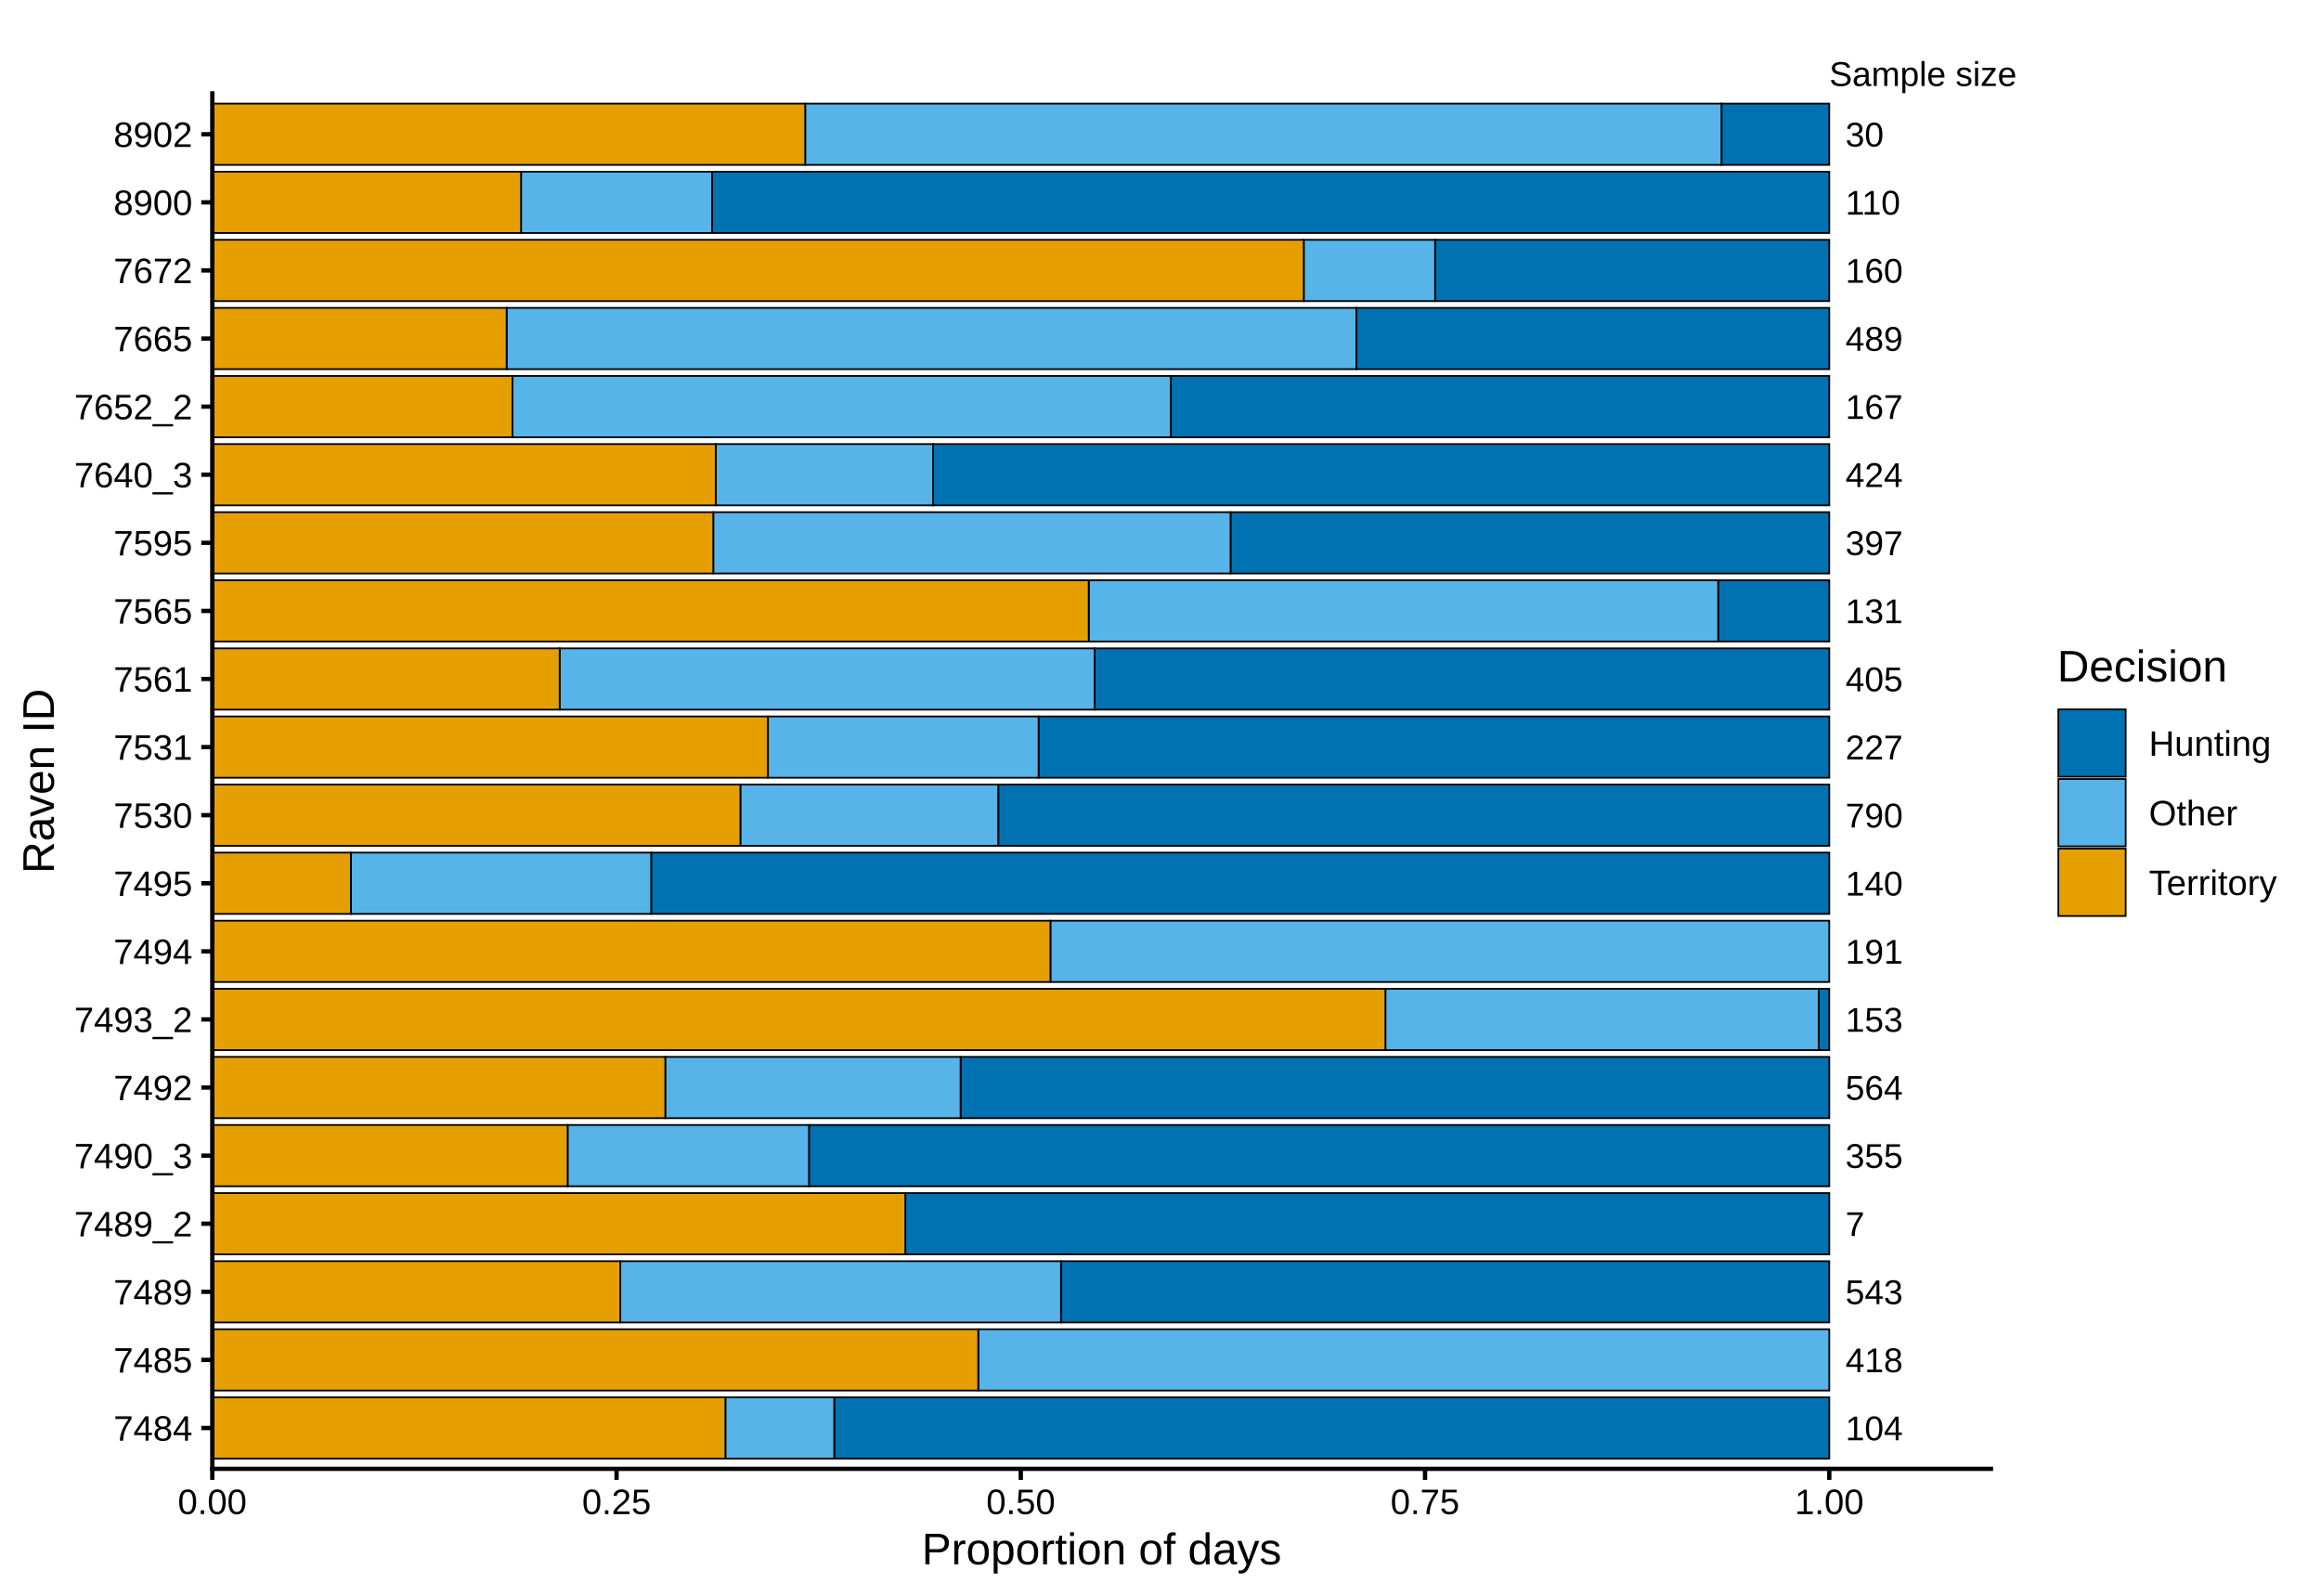
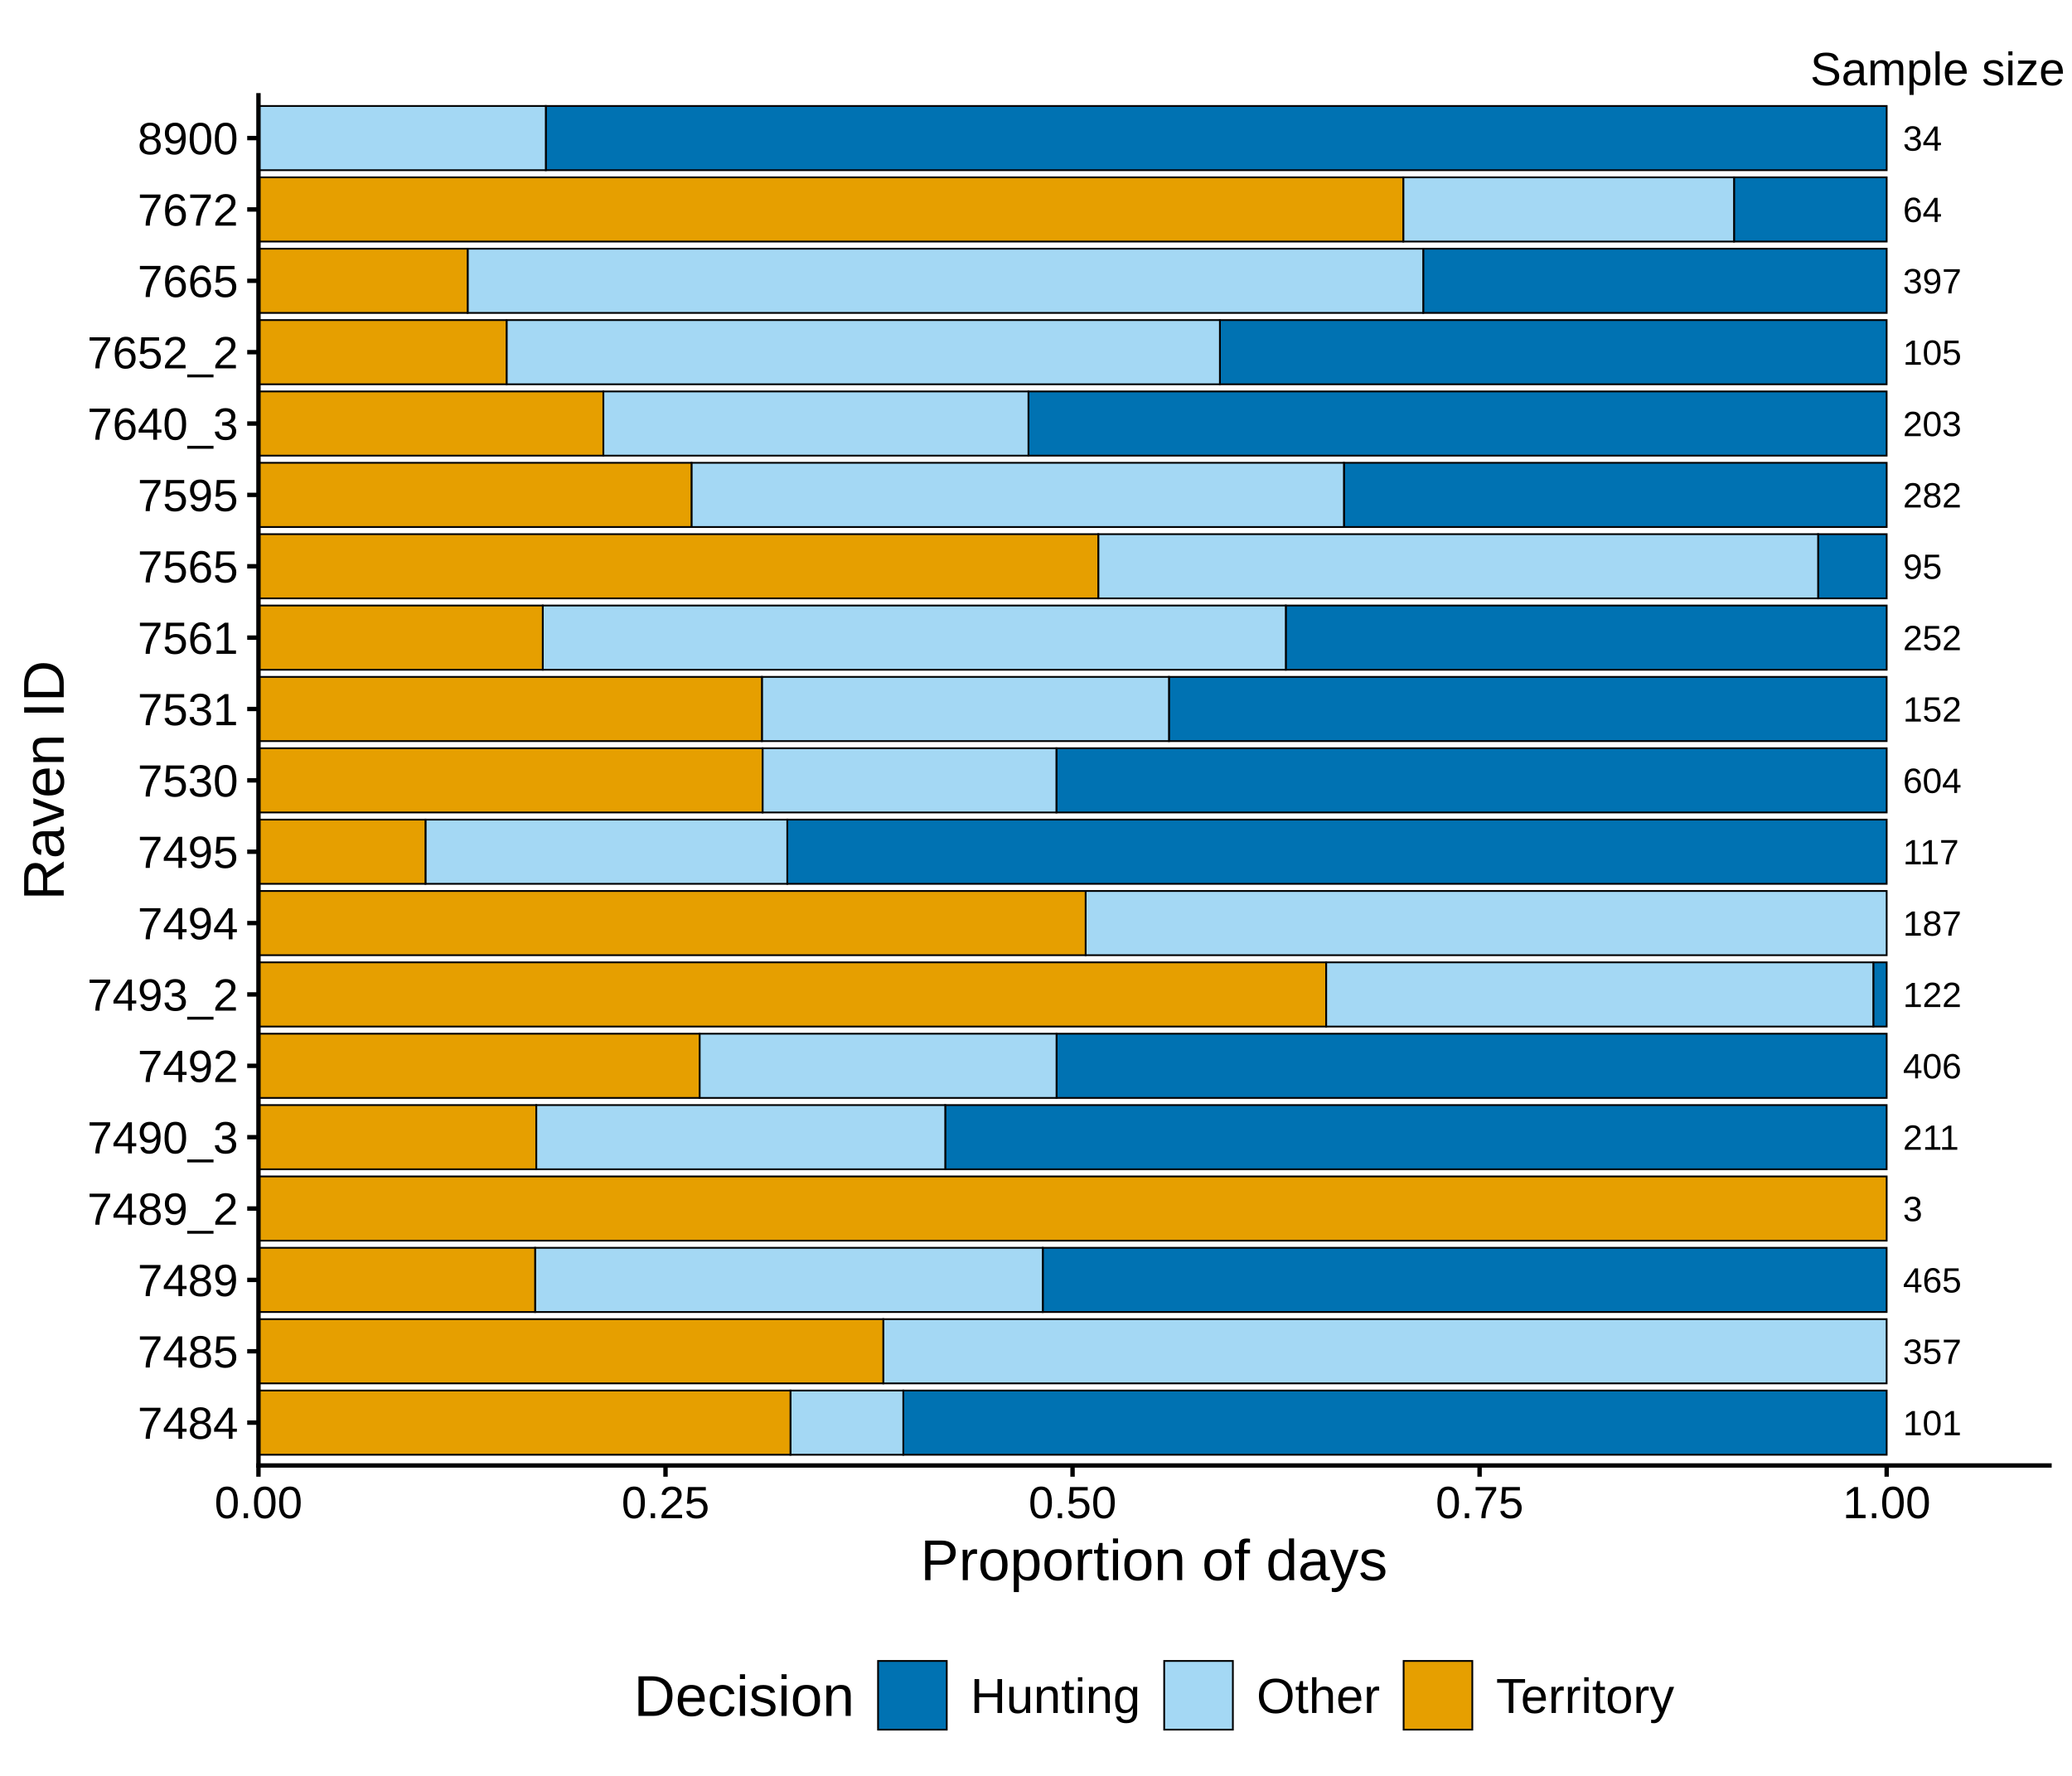
- <svg xmlns="http://www.w3.org/2000/svg" width="576.00pt" height="396.00pt" viewBox="0 0 576.00 396.00">
+ <svg xmlns="http://www.w3.org/2000/svg" width="504.00pt" height="432.00pt" viewBox="0 0 504.00 432.00">
  <g class="svglite">
    <defs>
      <style type="text/css">
    .svglite line, .svglite polyline, .svglite polygon, .svglite path, .svglite rect, .svglite circle {
      fill: none;
      stroke: #000000;
      stroke-linecap: round;
      stroke-linejoin: round;
      stroke-miterlimit: 10.00;
    }
    .svglite text {
      white-space: pre;
    }
    .svglite g.glyphgroup path {
      fill: inherit;
      stroke: none;
    }
  </style>
    </defs>
    <rect width="100%" height="100%" style="stroke: none; fill: #FFFFFF;" />
    <defs>
-       <clipPath id="cpMC4wMHw1NzYuMDB8MC4wMHwzOTYuMDA=">
-         <rect x="0.00" y="0.00" width="576.00" height="396.00" />
+       <clipPath id="cpMC4wMHw1MDQuMDB8MC4wMHw0MzIuMDA=">
+         <rect x="0.00" y="0.00" width="504.00" height="432.00" />
      </clipPath>
    </defs>
-     <g clip-path="url(#cpMC4wMHw1NzYuMDB8MC4wMHwzOTYuMDA=)">
-       <rect x="0.00" y="0" width="576.00" height="396.00" style="stroke-width: 1.07; stroke: #FFFFFF; fill: #FFFFFF;" />
-       <rect x="52.69" y="23.18" width="441.40" height="341.33" style="stroke-width: 1.07; stroke: none; fill: #FFFFFF;" />
-       <rect x="207.03" y="346.76" width="246.94" height="15.21" style="stroke-width: 0.43; stroke-linecap: butt; stroke-linejoin: miter; fill: #0072B2;" />
-       <rect x="180.02" y="346.76" width="27.01" height="15.21" style="stroke-width: 0.43; stroke-linecap: butt; stroke-linejoin: miter; fill: #56B4E9;" />
-       <rect x="52.69" y="346.76" width="127.33" height="15.21" style="stroke-width: 0.43; stroke-linecap: butt; stroke-linejoin: miter; fill: #E69F00;" />
-       <rect x="453.97" y="329.86" width="0.00" height="15.21" style="stroke-width: 0.43; stroke-linecap: butt; stroke-linejoin: miter; fill: #0072B2;" />
-       <rect x="242.77" y="329.86" width="211.20" height="15.21" style="stroke-width: 0.43; stroke-linecap: butt; stroke-linejoin: miter; fill: #56B4E9;" />
-       <rect x="52.69" y="329.86" width="190.08" height="15.21" style="stroke-width: 0.43; stroke-linecap: butt; stroke-linejoin: miter; fill: #E69F00;" />
-       <rect x="263.30" y="312.97" width="190.66" height="15.21" style="stroke-width: 0.43; stroke-linecap: butt; stroke-linejoin: miter; fill: #0072B2;" />
-       <rect x="153.93" y="312.97" width="109.37" height="15.21" style="stroke-width: 0.43; stroke-linecap: butt; stroke-linejoin: miter; fill: #56B4E9;" />
-       <rect x="52.69" y="312.97" width="101.24" height="15.21" style="stroke-width: 0.43; stroke-linecap: butt; stroke-linejoin: miter; fill: #E69F00;" />
-       <rect x="224.67" y="296.07" width="229.30" height="15.21" style="stroke-width: 0.43; stroke-linecap: butt; stroke-linejoin: miter; fill: #0072B2;" />
-       <rect x="224.67" y="296.07" width="0.00" height="15.21" style="stroke-width: 0.43; stroke-linecap: butt; stroke-linejoin: miter; fill: #56B4E9;" />
-       <rect x="52.69" y="296.07" width="171.98" height="15.21" style="stroke-width: 0.43; stroke-linecap: butt; stroke-linejoin: miter; fill: #E69F00;" />
-       <rect x="200.77" y="279.17" width="253.20" height="15.21" style="stroke-width: 0.43; stroke-linecap: butt; stroke-linejoin: miter; fill: #0072B2;" />
-       <rect x="140.86" y="279.17" width="59.91" height="15.21" style="stroke-width: 0.43; stroke-linecap: butt; stroke-linejoin: miter; fill: #56B4E9;" />
-       <rect x="52.69" y="279.17" width="88.17" height="15.21" style="stroke-width: 0.43; stroke-linecap: butt; stroke-linejoin: miter; fill: #E69F00;" />
-       <rect x="238.39" y="262.27" width="215.58" height="15.21" style="stroke-width: 0.43; stroke-linecap: butt; stroke-linejoin: miter; fill: #0072B2;" />
-       <rect x="165.10" y="262.27" width="73.28" height="15.21" style="stroke-width: 0.43; stroke-linecap: butt; stroke-linejoin: miter; fill: #56B4E9;" />
-       <rect x="52.69" y="262.27" width="112.41" height="15.21" style="stroke-width: 0.43; stroke-linecap: butt; stroke-linejoin: miter; fill: #E69F00;" />
-       <rect x="451.34" y="245.38" width="2.62" height="15.21" style="stroke-width: 0.43; stroke-linecap: butt; stroke-linejoin: miter; fill: #0072B2;" />
-       <rect x="343.81" y="245.38" width="107.53" height="15.21" style="stroke-width: 0.43; stroke-linecap: butt; stroke-linejoin: miter; fill: #56B4E9;" />
-       <rect x="52.69" y="245.38" width="291.12" height="15.21" style="stroke-width: 0.43; stroke-linecap: butt; stroke-linejoin: miter; fill: #E69F00;" />
-       <rect x="453.97" y="228.48" width="0.00" height="15.21" style="stroke-width: 0.43; stroke-linecap: butt; stroke-linejoin: miter; fill: #0072B2;" />
-       <rect x="260.68" y="228.48" width="193.28" height="15.21" style="stroke-width: 0.43; stroke-linecap: butt; stroke-linejoin: miter; fill: #56B4E9;" />
-       <rect x="52.69" y="228.48" width="207.99" height="15.21" style="stroke-width: 0.43; stroke-linecap: butt; stroke-linejoin: miter; fill: #E69F00;" />
-       <rect x="161.61" y="211.58" width="292.36" height="15.21" style="stroke-width: 0.43; stroke-linecap: butt; stroke-linejoin: miter; fill: #0072B2;" />
-       <rect x="87.08" y="211.58" width="74.52" height="15.21" style="stroke-width: 0.43; stroke-linecap: butt; stroke-linejoin: miter; fill: #56B4E9;" />
-       <rect x="52.69" y="211.58" width="34.40" height="15.21" style="stroke-width: 0.43; stroke-linecap: butt; stroke-linejoin: miter; fill: #E69F00;" />
-       <rect x="247.74" y="194.69" width="206.23" height="15.21" style="stroke-width: 0.43; stroke-linecap: butt; stroke-linejoin: miter; fill: #0072B2;" />
-       <rect x="183.74" y="194.69" width="64.00" height="15.21" style="stroke-width: 0.43; stroke-linecap: butt; stroke-linejoin: miter; fill: #56B4E9;" />
-       <rect x="52.69" y="194.69" width="131.05" height="15.21" style="stroke-width: 0.43; stroke-linecap: butt; stroke-linejoin: miter; fill: #E69F00;" />
-       <rect x="257.75" y="177.79" width="196.22" height="15.21" style="stroke-width: 0.43; stroke-linecap: butt; stroke-linejoin: miter; fill: #0072B2;" />
-       <rect x="190.57" y="177.79" width="67.17" height="15.21" style="stroke-width: 0.43; stroke-linecap: butt; stroke-linejoin: miter; fill: #56B4E9;" />
-       <rect x="52.69" y="177.79" width="137.88" height="15.21" style="stroke-width: 0.43; stroke-linecap: butt; stroke-linejoin: miter; fill: #E69F00;" />
-       <rect x="271.66" y="160.89" width="182.31" height="15.21" style="stroke-width: 0.43; stroke-linecap: butt; stroke-linejoin: miter; fill: #0072B2;" />
-       <rect x="138.89" y="160.89" width="132.77" height="15.21" style="stroke-width: 0.43; stroke-linecap: butt; stroke-linejoin: miter; fill: #56B4E9;" />
-       <rect x="52.69" y="160.89" width="86.20" height="15.21" style="stroke-width: 0.43; stroke-linecap: butt; stroke-linejoin: miter; fill: #E69F00;" />
-       <rect x="426.40" y="143.99" width="27.57" height="15.21" style="stroke-width: 0.43; stroke-linecap: butt; stroke-linejoin: miter; fill: #0072B2;" />
-       <rect x="270.18" y="143.99" width="156.22" height="15.21" style="stroke-width: 0.43; stroke-linecap: butt; stroke-linejoin: miter; fill: #56B4E9;" />
-       <rect x="52.69" y="143.99" width="217.49" height="15.21" style="stroke-width: 0.43; stroke-linecap: butt; stroke-linejoin: miter; fill: #E69F00;" />
-       <rect x="305.38" y="127.10" width="148.58" height="15.21" style="stroke-width: 0.43; stroke-linecap: butt; stroke-linejoin: miter; fill: #0072B2;" />
-       <rect x="177.01" y="127.10" width="128.37" height="15.21" style="stroke-width: 0.43; stroke-linecap: butt; stroke-linejoin: miter; fill: #56B4E9;" />
-       <rect x="52.69" y="127.10" width="124.32" height="15.21" style="stroke-width: 0.43; stroke-linecap: butt; stroke-linejoin: miter; fill: #E69F00;" />
-       <rect x="231.56" y="110.20" width="222.41" height="15.21" style="stroke-width: 0.43; stroke-linecap: butt; stroke-linejoin: miter; fill: #0072B2;" />
-       <rect x="177.62" y="110.20" width="53.95" height="15.21" style="stroke-width: 0.43; stroke-linecap: butt; stroke-linejoin: miter; fill: #56B4E9;" />
-       <rect x="52.69" y="110.20" width="124.93" height="15.21" style="stroke-width: 0.43; stroke-linecap: butt; stroke-linejoin: miter; fill: #E69F00;" />
-       <rect x="290.57" y="93.30" width="163.39" height="15.21" style="stroke-width: 0.43; stroke-linecap: butt; stroke-linejoin: miter; fill: #0072B2;" />
-       <rect x="127.18" y="93.30" width="163.39" height="15.21" style="stroke-width: 0.43; stroke-linecap: butt; stroke-linejoin: miter; fill: #56B4E9;" />
-       <rect x="52.69" y="93.30" width="74.49" height="15.21" style="stroke-width: 0.43; stroke-linecap: butt; stroke-linejoin: miter; fill: #E69F00;" />
-       <rect x="336.62" y="76.40" width="117.35" height="15.21" style="stroke-width: 0.43; stroke-linecap: butt; stroke-linejoin: miter; fill: #0072B2;" />
-       <rect x="125.72" y="76.40" width="210.90" height="15.21" style="stroke-width: 0.43; stroke-linecap: butt; stroke-linejoin: miter; fill: #56B4E9;" />
-       <rect x="52.69" y="76.40" width="73.03" height="15.21" style="stroke-width: 0.43; stroke-linecap: butt; stroke-linejoin: miter; fill: #E69F00;" />
-       <rect x="356.15" y="59.51" width="97.81" height="15.21" style="stroke-width: 0.43; stroke-linecap: butt; stroke-linejoin: miter; fill: #0072B2;" />
-       <rect x="323.55" y="59.51" width="32.60" height="15.21" style="stroke-width: 0.43; stroke-linecap: butt; stroke-linejoin: miter; fill: #56B4E9;" />
-       <rect x="52.69" y="59.51" width="270.86" height="15.21" style="stroke-width: 0.43; stroke-linecap: butt; stroke-linejoin: miter; fill: #E69F00;" />
-       <rect x="176.72" y="42.61" width="277.25" height="15.21" style="stroke-width: 0.43; stroke-linecap: butt; stroke-linejoin: miter; fill: #0072B2;" />
-       <rect x="129.30" y="42.61" width="47.42" height="15.21" style="stroke-width: 0.43; stroke-linecap: butt; stroke-linejoin: miter; fill: #56B4E9;" />
-       <rect x="52.69" y="42.61" width="76.61" height="15.21" style="stroke-width: 0.43; stroke-linecap: butt; stroke-linejoin: miter; fill: #E69F00;" />
-       <rect x="427.21" y="25.71" width="26.75" height="15.21" style="stroke-width: 0.43; stroke-linecap: butt; stroke-linejoin: miter; fill: #0072B2;" />
-       <rect x="199.82" y="25.71" width="227.39" height="15.21" style="stroke-width: 0.43; stroke-linecap: butt; stroke-linejoin: miter; fill: #56B4E9;" />
-       <rect x="52.69" y="25.71" width="147.13" height="15.21" style="stroke-width: 0.43; stroke-linecap: butt; stroke-linejoin: miter; fill: #E69F00;" />
-       <text x="457.98" y="357.42" style="font-size: 8.54px; font-family: &quot;Arial&quot;;" textLength="14.25px" lengthAdjust="spacingAndGlyphs">104</text>
-       <text x="457.98" y="340.52" style="font-size: 8.54px; font-family: &quot;Arial&quot;;" textLength="14.25px" lengthAdjust="spacingAndGlyphs">418</text>
-       <text x="457.98" y="323.63" style="font-size: 8.54px; font-family: &quot;Arial&quot;;" textLength="14.25px" lengthAdjust="spacingAndGlyphs">543</text>
-       <text x="457.98" y="306.73" style="font-size: 8.54px; font-family: &quot;Arial&quot;;" textLength="4.75px" lengthAdjust="spacingAndGlyphs">7</text>
-       <text x="457.98" y="289.83" style="font-size: 8.54px; font-family: &quot;Arial&quot;;" textLength="14.25px" lengthAdjust="spacingAndGlyphs">355</text>
-       <text x="457.98" y="272.93" style="font-size: 8.54px; font-family: &quot;Arial&quot;;" textLength="14.25px" lengthAdjust="spacingAndGlyphs">564</text>
-       <text x="457.98" y="256.04" style="font-size: 8.54px; font-family: &quot;Arial&quot;;" textLength="14.25px" lengthAdjust="spacingAndGlyphs">153</text>
-       <text x="457.98" y="239.14" style="font-size: 8.54px; font-family: &quot;Arial&quot;;" textLength="14.25px" lengthAdjust="spacingAndGlyphs">191</text>
-       <text x="457.98" y="222.24" style="font-size: 8.54px; font-family: &quot;Arial&quot;;" textLength="14.25px" lengthAdjust="spacingAndGlyphs">140</text>
-       <text x="457.98" y="205.35" style="font-size: 8.54px; font-family: &quot;Arial&quot;;" textLength="14.25px" lengthAdjust="spacingAndGlyphs">790</text>
-       <text x="457.98" y="188.45" style="font-size: 8.54px; font-family: &quot;Arial&quot;;" textLength="14.25px" lengthAdjust="spacingAndGlyphs">227</text>
-       <text x="457.98" y="171.55" style="font-size: 8.54px; font-family: &quot;Arial&quot;;" textLength="14.25px" lengthAdjust="spacingAndGlyphs">405</text>
-       <text x="457.98" y="154.65" style="font-size: 8.54px; font-family: &quot;Arial&quot;;" textLength="14.25px" lengthAdjust="spacingAndGlyphs">131</text>
-       <text x="457.98" y="137.76" style="font-size: 8.54px; font-family: &quot;Arial&quot;;" textLength="14.25px" lengthAdjust="spacingAndGlyphs">397</text>
-       <text x="457.98" y="120.86" style="font-size: 8.54px; font-family: &quot;Arial&quot;;" textLength="14.25px" lengthAdjust="spacingAndGlyphs">424</text>
-       <text x="457.98" y="103.96" style="font-size: 8.54px; font-family: &quot;Arial&quot;;" textLength="14.25px" lengthAdjust="spacingAndGlyphs">167</text>
-       <text x="457.98" y="87.06" style="font-size: 8.54px; font-family: &quot;Arial&quot;;" textLength="14.25px" lengthAdjust="spacingAndGlyphs">489</text>
-       <text x="457.98" y="70.17" style="font-size: 8.54px; font-family: &quot;Arial&quot;;" textLength="14.25px" lengthAdjust="spacingAndGlyphs">160</text>
-       <text x="457.98" y="53.27" style="font-size: 8.54px; font-family: &quot;Arial&quot;;" textLength="13.61px" lengthAdjust="spacingAndGlyphs">110</text>
-       <text x="457.98" y="36.37" style="font-size: 8.54px; font-family: &quot;Arial&quot;;" textLength="9.50px" lengthAdjust="spacingAndGlyphs">30</text>
-       <text x="453.97" y="21.34" style="font-size: 8.54px; font-family: &quot;Arial&quot;;" textLength="46.48px" lengthAdjust="spacingAndGlyphs">Sample size</text>
-       <polyline points="52.69,364.50 52.69,23.18 " style="stroke-width: 1.07; stroke-linecap: square;" />
-       <text x="47.76" y="357.52" text-anchor="end" style="font-size: 8.80px; font-family: &quot;Arial&quot;;" textLength="19.56px" lengthAdjust="spacingAndGlyphs">7484</text>
-       <text x="47.76" y="340.62" text-anchor="end" style="font-size: 8.80px; font-family: &quot;Arial&quot;;" textLength="19.56px" lengthAdjust="spacingAndGlyphs">7485</text>
-       <text x="47.76" y="323.72" text-anchor="end" style="font-size: 8.80px; font-family: &quot;Arial&quot;;" textLength="19.56px" lengthAdjust="spacingAndGlyphs">7489</text>
-       <text x="47.76" y="306.82" text-anchor="end" style="font-size: 8.80px; font-family: &quot;Arial&quot;;" textLength="29.34px" lengthAdjust="spacingAndGlyphs">7489_2</text>
-       <text x="47.76" y="289.93" text-anchor="end" style="font-size: 8.80px; font-family: &quot;Arial&quot;;" textLength="29.34px" lengthAdjust="spacingAndGlyphs">7490_3</text>
-       <text x="47.76" y="273.03" text-anchor="end" style="font-size: 8.80px; font-family: &quot;Arial&quot;;" textLength="19.56px" lengthAdjust="spacingAndGlyphs">7492</text>
-       <text x="47.76" y="256.13" text-anchor="end" style="font-size: 8.80px; font-family: &quot;Arial&quot;;" textLength="29.34px" lengthAdjust="spacingAndGlyphs">7493_2</text>
-       <text x="47.76" y="239.23" text-anchor="end" style="font-size: 8.80px; font-family: &quot;Arial&quot;;" textLength="19.56px" lengthAdjust="spacingAndGlyphs">7494</text>
-       <text x="47.76" y="222.34" text-anchor="end" style="font-size: 8.80px; font-family: &quot;Arial&quot;;" textLength="19.56px" lengthAdjust="spacingAndGlyphs">7495</text>
-       <text x="47.76" y="205.44" text-anchor="end" style="font-size: 8.80px; font-family: &quot;Arial&quot;;" textLength="19.56px" lengthAdjust="spacingAndGlyphs">7530</text>
-       <text x="47.76" y="188.54" text-anchor="end" style="font-size: 8.80px; font-family: &quot;Arial&quot;;" textLength="19.56px" lengthAdjust="spacingAndGlyphs">7531</text>
-       <text x="47.76" y="171.64" text-anchor="end" style="font-size: 8.80px; font-family: &quot;Arial&quot;;" textLength="19.56px" lengthAdjust="spacingAndGlyphs">7561</text>
-       <text x="47.76" y="154.75" text-anchor="end" style="font-size: 8.80px; font-family: &quot;Arial&quot;;" textLength="19.56px" lengthAdjust="spacingAndGlyphs">7565</text>
-       <text x="47.76" y="137.85" text-anchor="end" style="font-size: 8.80px; font-family: &quot;Arial&quot;;" textLength="19.56px" lengthAdjust="spacingAndGlyphs">7595</text>
-       <text x="47.76" y="120.95" text-anchor="end" style="font-size: 8.80px; font-family: &quot;Arial&quot;;" textLength="29.34px" lengthAdjust="spacingAndGlyphs">7640_3</text>
-       <text x="47.76" y="104.06" text-anchor="end" style="font-size: 8.80px; font-family: &quot;Arial&quot;;" textLength="29.34px" lengthAdjust="spacingAndGlyphs">7652_2</text>
-       <text x="47.76" y="87.16" text-anchor="end" style="font-size: 8.80px; font-family: &quot;Arial&quot;;" textLength="19.56px" lengthAdjust="spacingAndGlyphs">7665</text>
-       <text x="47.76" y="70.26" text-anchor="end" style="font-size: 8.80px; font-family: &quot;Arial&quot;;" textLength="19.56px" lengthAdjust="spacingAndGlyphs">7672</text>
-       <text x="47.76" y="53.36" text-anchor="end" style="font-size: 8.80px; font-family: &quot;Arial&quot;;" textLength="19.56px" lengthAdjust="spacingAndGlyphs">8900</text>
-       <text x="47.76" y="36.47" text-anchor="end" style="font-size: 8.80px; font-family: &quot;Arial&quot;;" textLength="19.56px" lengthAdjust="spacingAndGlyphs">8902</text>
-       <polyline points="49.95,354.37 52.69,354.37 " style="stroke-width: 1.07; stroke-linecap: butt;" />
-       <polyline points="49.95,337.47 52.69,337.47 " style="stroke-width: 1.07; stroke-linecap: butt;" />
-       <polyline points="49.95,320.57 52.69,320.57 " style="stroke-width: 1.07; stroke-linecap: butt;" />
-       <polyline points="49.95,303.67 52.69,303.67 " style="stroke-width: 1.07; stroke-linecap: butt;" />
-       <polyline points="49.95,286.78 52.69,286.78 " style="stroke-width: 1.07; stroke-linecap: butt;" />
-       <polyline points="49.95,269.88 52.69,269.88 " style="stroke-width: 1.07; stroke-linecap: butt;" />
-       <polyline points="49.95,252.98 52.69,252.98 " style="stroke-width: 1.07; stroke-linecap: butt;" />
-       <polyline points="49.95,236.08 52.69,236.08 " style="stroke-width: 1.07; stroke-linecap: butt;" />
-       <polyline points="49.95,219.19 52.69,219.19 " style="stroke-width: 1.07; stroke-linecap: butt;" />
-       <polyline points="49.95,202.29 52.69,202.29 " style="stroke-width: 1.07; stroke-linecap: butt;" />
-       <polyline points="49.95,185.39 52.69,185.39 " style="stroke-width: 1.07; stroke-linecap: butt;" />
-       <polyline points="49.95,168.49 52.69,168.49 " style="stroke-width: 1.07; stroke-linecap: butt;" />
-       <polyline points="49.95,151.60 52.69,151.60 " style="stroke-width: 1.07; stroke-linecap: butt;" />
-       <polyline points="49.95,134.70 52.69,134.70 " style="stroke-width: 1.07; stroke-linecap: butt;" />
-       <polyline points="49.95,117.80 52.69,117.80 " style="stroke-width: 1.07; stroke-linecap: butt;" />
-       <polyline points="49.95,100.91 52.69,100.91 " style="stroke-width: 1.07; stroke-linecap: butt;" />
-       <polyline points="49.95,84.01 52.69,84.01 " style="stroke-width: 1.07; stroke-linecap: butt;" />
-       <polyline points="49.95,67.11 52.69,67.11 " style="stroke-width: 1.07; stroke-linecap: butt;" />
-       <polyline points="49.95,50.21 52.69,50.21 " style="stroke-width: 1.07; stroke-linecap: butt;" />
-       <polyline points="49.95,33.32 52.69,33.32 " style="stroke-width: 1.07; stroke-linecap: butt;" />
-       <polyline points="52.69,364.50 494.09,364.50 " style="stroke-width: 1.07; stroke-linecap: square;" />
-       <polyline points="52.69,367.24 52.69,364.50 " style="stroke-width: 1.07; stroke-linecap: butt;" />
-       <polyline points="153.01,367.24 153.01,364.50 " style="stroke-width: 1.07; stroke-linecap: butt;" />
-       <polyline points="253.33,367.24 253.33,364.50 " style="stroke-width: 1.07; stroke-linecap: butt;" />
-       <polyline points="353.65,367.24 353.65,364.50 " style="stroke-width: 1.07; stroke-linecap: butt;" />
-       <polyline points="453.97,367.24 453.97,364.50 " style="stroke-width: 1.07; stroke-linecap: butt;" />
-       <text x="52.69" y="375.74" text-anchor="middle" style="font-size: 8.80px; font-family: &quot;Arial&quot;;" textLength="17.11px" lengthAdjust="spacingAndGlyphs">0.00</text>
-       <text x="153.01" y="375.74" text-anchor="middle" style="font-size: 8.80px; font-family: &quot;Arial&quot;;" textLength="17.11px" lengthAdjust="spacingAndGlyphs">0.25</text>
-       <text x="253.33" y="375.74" text-anchor="middle" style="font-size: 8.80px; font-family: &quot;Arial&quot;;" textLength="17.11px" lengthAdjust="spacingAndGlyphs">0.50</text>
-       <text x="353.65" y="375.74" text-anchor="middle" style="font-size: 8.80px; font-family: &quot;Arial&quot;;" textLength="17.11px" lengthAdjust="spacingAndGlyphs">0.75</text>
-       <text x="453.97" y="375.74" text-anchor="middle" style="font-size: 8.80px; font-family: &quot;Arial&quot;;" textLength="17.11px" lengthAdjust="spacingAndGlyphs">1.00</text>
-       <text x="273.39" y="388.20" text-anchor="middle" style="font-size: 11.00px; font-family: &quot;Arial&quot;;" textLength="89.34px" lengthAdjust="spacingAndGlyphs">Proportion of days</text>
-       <text transform="translate(13.36,193.84) rotate(-90)" text-anchor="middle" style="font-size: 11.00px; font-family: &quot;Arial&quot;;" textLength="45.88px" lengthAdjust="spacingAndGlyphs">Raven ID</text>
-       <rect x="505.05" y="154.60" width="65.47" height="78.47" style="stroke-width: 1.07; stroke: none; fill: #FFFFFF;" />
-       <text x="510.53" y="169.12" style="font-size: 11.00px; font-family: &quot;Arial&quot;;" textLength="42.19px" lengthAdjust="spacingAndGlyphs">Decision</text>
-       <rect x="510.53" y="175.76" width="17.28" height="17.28" style="stroke-width: 1.07; stroke: none; fill: #FFFFFF;" />
-       <rect x="510.82" y="176.04" width="16.71" height="16.71" style="stroke-width: 0.43; stroke-linecap: butt; stroke-linejoin: miter; fill: #0072B2;" />
-       <rect x="510.53" y="193.04" width="17.28" height="17.28" style="stroke-width: 1.07; stroke: none; fill: #FFFFFF;" />
-       <rect x="510.82" y="193.32" width="16.71" height="16.71" style="stroke-width: 0.43; stroke-linecap: butt; stroke-linejoin: miter; fill: #56B4E9;" />
-       <rect x="510.53" y="210.32" width="17.28" height="17.28" style="stroke-width: 1.07; stroke: none; fill: #FFFFFF;" />
-       <rect x="510.82" y="210.60" width="16.71" height="16.71" style="stroke-width: 0.43; stroke-linecap: butt; stroke-linejoin: miter; fill: #E69F00;" />
-       <text x="533.29" y="187.55" style="font-size: 8.80px; font-family: &quot;Arial&quot;;" textLength="30.31px" lengthAdjust="spacingAndGlyphs">Hunting</text>
-       <text x="533.29" y="204.83" style="font-size: 8.80px; font-family: &quot;Arial&quot;;" textLength="21.98px" lengthAdjust="spacingAndGlyphs">Other</text>
-       <text x="533.29" y="222.11" style="font-size: 8.80px; font-family: &quot;Arial&quot;;" textLength="31.75px" lengthAdjust="spacingAndGlyphs">Territory</text>
-       <text x="52.69" y="14.93" style="font-size: 13.20px; font-family: &quot;Arial&quot;;" textLength="7.31px" lengthAdjust="spacingAndGlyphs">  </text>
+     <g clip-path="url(#cpMC4wMHw1MDQuMDB8MC4wMHw0MzIuMDA=)">
+       <rect x="0.00" y="0" width="504.00" height="432.00" style="stroke-width: 1.07; stroke: #FFFFFF; fill: #FFFFFF;" />
+       <rect x="62.87" y="23.18" width="435.65" height="333.31" style="stroke-width: 1.07; stroke: none; fill: #FFFFFF;" />
+       <rect x="219.72" y="338.26" width="239.20" height="15.62" style="stroke-width: 0.43; stroke-linecap: butt; stroke-linejoin: miter; fill: #0072B2;" />
+       <rect x="192.27" y="338.26" width="27.45" height="15.62" style="stroke-width: 0.43; stroke-linecap: butt; stroke-linejoin: miter; fill: #A4D8F4;" />
+       <rect x="62.87" y="338.26" width="129.40" height="15.62" style="stroke-width: 0.43; stroke-linecap: butt; stroke-linejoin: miter; fill: #E69F00;" />
+       <rect x="458.92" y="320.90" width="0.00" height="15.62" style="stroke-width: 0.43; stroke-linecap: butt; stroke-linejoin: miter; fill: #0072B2;" />
+       <rect x="214.85" y="320.90" width="244.06" height="15.62" style="stroke-width: 0.43; stroke-linecap: butt; stroke-linejoin: miter; fill: #A4D8F4;" />
+       <rect x="62.87" y="320.90" width="151.98" height="15.62" style="stroke-width: 0.43; stroke-linecap: butt; stroke-linejoin: miter; fill: #E69F00;" />
+       <rect x="253.65" y="303.54" width="205.26" height="15.62" style="stroke-width: 0.43; stroke-linecap: butt; stroke-linejoin: miter; fill: #0072B2;" />
+       <rect x="130.15" y="303.54" width="123.50" height="15.62" style="stroke-width: 0.43; stroke-linecap: butt; stroke-linejoin: miter; fill: #A4D8F4;" />
+       <rect x="62.87" y="303.54" width="67.29" height="15.62" style="stroke-width: 0.43; stroke-linecap: butt; stroke-linejoin: miter; fill: #E69F00;" />
+       <rect x="458.92" y="286.18" width="0.00" height="15.62" style="stroke-width: 0.43; stroke-linecap: butt; stroke-linejoin: miter; fill: #0072B2;" />
+       <rect x="458.92" y="286.18" width="0.00" height="15.62" style="stroke-width: 0.43; stroke-linecap: butt; stroke-linejoin: miter; fill: #A4D8F4;" />
+       <rect x="62.87" y="286.18" width="396.05" height="15.62" style="stroke-width: 0.43; stroke-linecap: butt; stroke-linejoin: miter; fill: #E69F00;" />
+       <rect x="229.92" y="268.82" width="228.99" height="15.62" style="stroke-width: 0.43; stroke-linecap: butt; stroke-linejoin: miter; fill: #0072B2;" />
+       <rect x="130.44" y="268.82" width="99.48" height="15.62" style="stroke-width: 0.43; stroke-linecap: butt; stroke-linejoin: miter; fill: #A4D8F4;" />
+       <rect x="62.87" y="268.82" width="67.57" height="15.62" style="stroke-width: 0.43; stroke-linecap: butt; stroke-linejoin: miter; fill: #E69F00;" />
+       <rect x="256.99" y="251.46" width="201.93" height="15.62" style="stroke-width: 0.43; stroke-linecap: butt; stroke-linejoin: miter; fill: #0072B2;" />
+       <rect x="170.17" y="251.46" width="86.82" height="15.62" style="stroke-width: 0.43; stroke-linecap: butt; stroke-linejoin: miter; fill: #A4D8F4;" />
+       <rect x="62.87" y="251.46" width="107.30" height="15.62" style="stroke-width: 0.43; stroke-linecap: butt; stroke-linejoin: miter; fill: #E69F00;" />
+       <rect x="455.67" y="234.10" width="3.25" height="15.62" style="stroke-width: 0.43; stroke-linecap: butt; stroke-linejoin: miter; fill: #0072B2;" />
+       <rect x="322.57" y="234.10" width="133.10" height="15.62" style="stroke-width: 0.43; stroke-linecap: butt; stroke-linejoin: miter; fill: #A4D8F4;" />
+       <rect x="62.87" y="234.10" width="259.70" height="15.62" style="stroke-width: 0.43; stroke-linecap: butt; stroke-linejoin: miter; fill: #E69F00;" />
+       <rect x="458.92" y="216.74" width="0.00" height="15.62" style="stroke-width: 0.43; stroke-linecap: butt; stroke-linejoin: miter; fill: #0072B2;" />
+       <rect x="264.07" y="216.74" width="194.85" height="15.62" style="stroke-width: 0.43; stroke-linecap: butt; stroke-linejoin: miter; fill: #A4D8F4;" />
+       <rect x="62.87" y="216.74" width="201.20" height="15.62" style="stroke-width: 0.43; stroke-linecap: butt; stroke-linejoin: miter; fill: #E69F00;" />
+       <rect x="191.50" y="199.38" width="267.42" height="15.62" style="stroke-width: 0.43; stroke-linecap: butt; stroke-linejoin: miter; fill: #0072B2;" />
+       <rect x="103.49" y="199.38" width="88.01" height="15.62" style="stroke-width: 0.43; stroke-linecap: butt; stroke-linejoin: miter; fill: #A4D8F4;" />
+       <rect x="62.87" y="199.38" width="40.62" height="15.62" style="stroke-width: 0.43; stroke-linecap: butt; stroke-linejoin: miter; fill: #E69F00;" />
+       <rect x="256.96" y="182.02" width="201.96" height="15.62" style="stroke-width: 0.43; stroke-linecap: butt; stroke-linejoin: miter; fill: #0072B2;" />
+       <rect x="185.49" y="182.02" width="71.47" height="15.62" style="stroke-width: 0.43; stroke-linecap: butt; stroke-linejoin: miter; fill: #A4D8F4;" />
+       <rect x="62.87" y="182.02" width="122.62" height="15.62" style="stroke-width: 0.43; stroke-linecap: butt; stroke-linejoin: miter; fill: #E69F00;" />
+       <rect x="284.34" y="164.66" width="174.57" height="15.62" style="stroke-width: 0.43; stroke-linecap: butt; stroke-linejoin: miter; fill: #0072B2;" />
+       <rect x="185.33" y="164.66" width="99.01" height="15.62" style="stroke-width: 0.43; stroke-linecap: butt; stroke-linejoin: miter; fill: #A4D8F4;" />
+       <rect x="62.87" y="164.66" width="122.46" height="15.62" style="stroke-width: 0.43; stroke-linecap: butt; stroke-linejoin: miter; fill: #E69F00;" />
+       <rect x="312.76" y="147.30" width="146.16" height="15.62" style="stroke-width: 0.43; stroke-linecap: butt; stroke-linejoin: miter; fill: #0072B2;" />
+       <rect x="132.02" y="147.30" width="180.74" height="15.62" style="stroke-width: 0.43; stroke-linecap: butt; stroke-linejoin: miter; fill: #A4D8F4;" />
+       <rect x="62.87" y="147.30" width="69.15" height="15.62" style="stroke-width: 0.43; stroke-linecap: butt; stroke-linejoin: miter; fill: #E69F00;" />
+       <rect x="442.24" y="129.94" width="16.68" height="15.62" style="stroke-width: 0.43; stroke-linecap: butt; stroke-linejoin: miter; fill: #0072B2;" />
+       <rect x="267.15" y="129.94" width="175.09" height="15.62" style="stroke-width: 0.43; stroke-linecap: butt; stroke-linejoin: miter; fill: #A4D8F4;" />
+       <rect x="62.87" y="129.94" width="204.28" height="15.62" style="stroke-width: 0.43; stroke-linecap: butt; stroke-linejoin: miter; fill: #E69F00;" />
+       <rect x="326.90" y="112.58" width="132.02" height="15.62" style="stroke-width: 0.43; stroke-linecap: butt; stroke-linejoin: miter; fill: #0072B2;" />
+       <rect x="168.20" y="112.58" width="158.70" height="15.62" style="stroke-width: 0.43; stroke-linecap: butt; stroke-linejoin: miter; fill: #A4D8F4;" />
+       <rect x="62.87" y="112.58" width="105.33" height="15.62" style="stroke-width: 0.43; stroke-linecap: butt; stroke-linejoin: miter; fill: #E69F00;" />
+       <rect x="250.16" y="95.22" width="208.75" height="15.62" style="stroke-width: 0.43; stroke-linecap: butt; stroke-linejoin: miter; fill: #0072B2;" />
+       <rect x="146.76" y="95.22" width="103.40" height="15.62" style="stroke-width: 0.43; stroke-linecap: butt; stroke-linejoin: miter; fill: #A4D8F4;" />
+       <rect x="62.87" y="95.22" width="83.89" height="15.62" style="stroke-width: 0.43; stroke-linecap: butt; stroke-linejoin: miter; fill: #E69F00;" />
+       <rect x="296.72" y="77.86" width="162.19" height="15.62" style="stroke-width: 0.43; stroke-linecap: butt; stroke-linejoin: miter; fill: #0072B2;" />
+       <rect x="123.22" y="77.86" width="173.51" height="15.62" style="stroke-width: 0.43; stroke-linecap: butt; stroke-linejoin: miter; fill: #A4D8F4;" />
+       <rect x="62.87" y="77.86" width="60.35" height="15.62" style="stroke-width: 0.43; stroke-linecap: butt; stroke-linejoin: miter; fill: #E69F00;" />
+       <rect x="346.19" y="60.50" width="112.73" height="15.62" style="stroke-width: 0.43; stroke-linecap: butt; stroke-linejoin: miter; fill: #0072B2;" />
+       <rect x="113.75" y="60.50" width="232.44" height="15.62" style="stroke-width: 0.43; stroke-linecap: butt; stroke-linejoin: miter; fill: #A4D8F4;" />
+       <rect x="62.87" y="60.50" width="50.88" height="15.62" style="stroke-width: 0.43; stroke-linecap: butt; stroke-linejoin: miter; fill: #E69F00;" />
+       <rect x="421.79" y="43.14" width="37.13" height="15.62" style="stroke-width: 0.43; stroke-linecap: butt; stroke-linejoin: miter; fill: #0072B2;" />
+       <rect x="341.34" y="43.14" width="80.45" height="15.62" style="stroke-width: 0.43; stroke-linecap: butt; stroke-linejoin: miter; fill: #A4D8F4;" />
+       <rect x="62.87" y="43.14" width="278.47" height="15.62" style="stroke-width: 0.43; stroke-linecap: butt; stroke-linejoin: miter; fill: #E69F00;" />
+       <rect x="132.76" y="25.78" width="326.16" height="15.62" style="stroke-width: 0.43; stroke-linecap: butt; stroke-linejoin: miter; fill: #0072B2;" />
+       <rect x="62.87" y="25.78" width="69.89" height="15.62" style="stroke-width: 0.43; stroke-linecap: butt; stroke-linejoin: miter; fill: #A4D8F4;" />
+       <rect x="62.87" y="25.78" width="0.00" height="15.62" style="stroke-width: 0.43; stroke-linecap: butt; stroke-linejoin: miter; fill: #E69F00;" />
+       <text x="462.88" y="349.13" style="font-size: 8.54px; font-family: &quot;Arial&quot;;" textLength="14.25px" lengthAdjust="spacingAndGlyphs">101</text>
+       <text x="462.88" y="331.77" style="font-size: 8.54px; font-family: &quot;Arial&quot;;" textLength="14.25px" lengthAdjust="spacingAndGlyphs">357</text>
+       <text x="462.88" y="314.41" style="font-size: 8.54px; font-family: &quot;Arial&quot;;" textLength="14.25px" lengthAdjust="spacingAndGlyphs">465</text>
+       <text x="462.88" y="297.05" style="font-size: 8.54px; font-family: &quot;Arial&quot;;" textLength="4.75px" lengthAdjust="spacingAndGlyphs">3</text>
+       <text x="462.88" y="279.69" style="font-size: 8.54px; font-family: &quot;Arial&quot;;" textLength="13.61px" lengthAdjust="spacingAndGlyphs">211</text>
+       <text x="462.88" y="262.33" style="font-size: 8.54px; font-family: &quot;Arial&quot;;" textLength="14.25px" lengthAdjust="spacingAndGlyphs">406</text>
+       <text x="462.88" y="244.97" style="font-size: 8.54px; font-family: &quot;Arial&quot;;" textLength="14.25px" lengthAdjust="spacingAndGlyphs">122</text>
+       <text x="462.88" y="227.61" style="font-size: 8.54px; font-family: &quot;Arial&quot;;" textLength="14.25px" lengthAdjust="spacingAndGlyphs">187</text>
+       <text x="462.88" y="210.25" style="font-size: 8.54px; font-family: &quot;Arial&quot;;" textLength="13.61px" lengthAdjust="spacingAndGlyphs">117</text>
+       <text x="462.88" y="192.89" style="font-size: 8.54px; font-family: &quot;Arial&quot;;" textLength="14.25px" lengthAdjust="spacingAndGlyphs">604</text>
+       <text x="462.88" y="175.53" style="font-size: 8.54px; font-family: &quot;Arial&quot;;" textLength="14.25px" lengthAdjust="spacingAndGlyphs">152</text>
+       <text x="462.88" y="158.17" style="font-size: 8.54px; font-family: &quot;Arial&quot;;" textLength="14.25px" lengthAdjust="spacingAndGlyphs">252</text>
+       <text x="462.88" y="140.81" style="font-size: 8.54px; font-family: &quot;Arial&quot;;" textLength="9.50px" lengthAdjust="spacingAndGlyphs">95</text>
+       <text x="462.88" y="123.45" style="font-size: 8.54px; font-family: &quot;Arial&quot;;" textLength="14.25px" lengthAdjust="spacingAndGlyphs">282</text>
+       <text x="462.88" y="106.09" style="font-size: 8.54px; font-family: &quot;Arial&quot;;" textLength="14.25px" lengthAdjust="spacingAndGlyphs">203</text>
+       <text x="462.88" y="88.73" style="font-size: 8.54px; font-family: &quot;Arial&quot;;" textLength="14.25px" lengthAdjust="spacingAndGlyphs">105</text>
+       <text x="462.88" y="71.37" style="font-size: 8.54px; font-family: &quot;Arial&quot;;" textLength="14.25px" lengthAdjust="spacingAndGlyphs">397</text>
+       <text x="462.88" y="54.01" style="font-size: 8.54px; font-family: &quot;Arial&quot;;" textLength="9.50px" lengthAdjust="spacingAndGlyphs">64</text>
+       <text x="462.88" y="36.65" style="font-size: 8.54px; font-family: &quot;Arial&quot;;" textLength="9.50px" lengthAdjust="spacingAndGlyphs">34</text>
+       <text x="471.31" y="20.73" text-anchor="middle" style="font-size: 11.38px; font-family: &quot;Arial&quot;;" textLength="61.97px" lengthAdjust="spacingAndGlyphs">Sample size</text>
+       <polyline points="62.87,356.49 62.87,23.18 " style="stroke-width: 1.07; stroke-linecap: square;" />
+       <text x="57.94" y="350.01" text-anchor="end" style="font-size: 11.00px; font-family: &quot;Arial&quot;;" textLength="24.50px" lengthAdjust="spacingAndGlyphs">7484</text>
+       <text x="57.94" y="332.65" text-anchor="end" style="font-size: 11.00px; font-family: &quot;Arial&quot;;" textLength="24.50px" lengthAdjust="spacingAndGlyphs">7485</text>
+       <text x="57.94" y="315.29" text-anchor="end" style="font-size: 11.00px; font-family: &quot;Arial&quot;;" textLength="24.50px" lengthAdjust="spacingAndGlyphs">7489</text>
+       <text x="57.94" y="297.93" text-anchor="end" style="font-size: 11.00px; font-family: &quot;Arial&quot;;" textLength="36.75px" lengthAdjust="spacingAndGlyphs">7489_2</text>
+       <text x="57.94" y="280.57" text-anchor="end" style="font-size: 11.00px; font-family: &quot;Arial&quot;;" textLength="36.75px" lengthAdjust="spacingAndGlyphs">7490_3</text>
+       <text x="57.94" y="263.21" text-anchor="end" style="font-size: 11.00px; font-family: &quot;Arial&quot;;" textLength="24.50px" lengthAdjust="spacingAndGlyphs">7492</text>
+       <text x="57.94" y="245.85" text-anchor="end" style="font-size: 11.00px; font-family: &quot;Arial&quot;;" textLength="36.75px" lengthAdjust="spacingAndGlyphs">7493_2</text>
+       <text x="57.94" y="228.49" text-anchor="end" style="font-size: 11.00px; font-family: &quot;Arial&quot;;" textLength="24.50px" lengthAdjust="spacingAndGlyphs">7494</text>
+       <text x="57.94" y="211.13" text-anchor="end" style="font-size: 11.00px; font-family: &quot;Arial&quot;;" textLength="24.50px" lengthAdjust="spacingAndGlyphs">7495</text>
+       <text x="57.94" y="193.77" text-anchor="end" style="font-size: 11.00px; font-family: &quot;Arial&quot;;" textLength="24.50px" lengthAdjust="spacingAndGlyphs">7530</text>
+       <text x="57.94" y="176.41" text-anchor="end" style="font-size: 11.00px; font-family: &quot;Arial&quot;;" textLength="24.50px" lengthAdjust="spacingAndGlyphs">7531</text>
+       <text x="57.94" y="159.05" text-anchor="end" style="font-size: 11.00px; font-family: &quot;Arial&quot;;" textLength="24.50px" lengthAdjust="spacingAndGlyphs">7561</text>
+       <text x="57.94" y="141.69" text-anchor="end" style="font-size: 11.00px; font-family: &quot;Arial&quot;;" textLength="24.50px" lengthAdjust="spacingAndGlyphs">7565</text>
+       <text x="57.94" y="124.33" text-anchor="end" style="font-size: 11.00px; font-family: &quot;Arial&quot;;" textLength="24.50px" lengthAdjust="spacingAndGlyphs">7595</text>
+       <text x="57.94" y="106.97" text-anchor="end" style="font-size: 11.00px; font-family: &quot;Arial&quot;;" textLength="36.75px" lengthAdjust="spacingAndGlyphs">7640_3</text>
+       <text x="57.94" y="89.61" text-anchor="end" style="font-size: 11.00px; font-family: &quot;Arial&quot;;" textLength="36.75px" lengthAdjust="spacingAndGlyphs">7652_2</text>
+       <text x="57.94" y="72.25" text-anchor="end" style="font-size: 11.00px; font-family: &quot;Arial&quot;;" textLength="24.50px" lengthAdjust="spacingAndGlyphs">7665</text>
+       <text x="57.94" y="54.89" text-anchor="end" style="font-size: 11.00px; font-family: &quot;Arial&quot;;" textLength="24.50px" lengthAdjust="spacingAndGlyphs">7672</text>
+       <text x="57.94" y="37.53" text-anchor="end" style="font-size: 11.00px; font-family: &quot;Arial&quot;;" textLength="24.50px" lengthAdjust="spacingAndGlyphs">8900</text>
+       <polyline points="60.13,346.07 62.87,346.07 " style="stroke-width: 1.07; stroke-linecap: butt;" />
+       <polyline points="60.13,328.71 62.87,328.71 " style="stroke-width: 1.07; stroke-linecap: butt;" />
+       <polyline points="60.13,311.35 62.87,311.35 " style="stroke-width: 1.07; stroke-linecap: butt;" />
+       <polyline points="60.13,293.99 62.87,293.99 " style="stroke-width: 1.07; stroke-linecap: butt;" />
+       <polyline points="60.13,276.63 62.87,276.63 " style="stroke-width: 1.07; stroke-linecap: butt;" />
+       <polyline points="60.13,259.27 62.87,259.27 " style="stroke-width: 1.07; stroke-linecap: butt;" />
+       <polyline points="60.13,241.91 62.87,241.91 " style="stroke-width: 1.07; stroke-linecap: butt;" />
+       <polyline points="60.13,224.55 62.87,224.55 " style="stroke-width: 1.07; stroke-linecap: butt;" />
+       <polyline points="60.13,207.19 62.87,207.19 " style="stroke-width: 1.07; stroke-linecap: butt;" />
+       <polyline points="60.13,189.83 62.87,189.83 " style="stroke-width: 1.07; stroke-linecap: butt;" />
+       <polyline points="60.13,172.47 62.87,172.47 " style="stroke-width: 1.07; stroke-linecap: butt;" />
+       <polyline points="60.13,155.11 62.87,155.11 " style="stroke-width: 1.07; stroke-linecap: butt;" />
+       <polyline points="60.13,137.75 62.87,137.75 " style="stroke-width: 1.07; stroke-linecap: butt;" />
+       <polyline points="60.13,120.39 62.87,120.39 " style="stroke-width: 1.07; stroke-linecap: butt;" />
+       <polyline points="60.13,103.03 62.87,103.03 " style="stroke-width: 1.07; stroke-linecap: butt;" />
+       <polyline points="60.13,85.67 62.87,85.67 " style="stroke-width: 1.07; stroke-linecap: butt;" />
+       <polyline points="60.13,68.31 62.87,68.31 " style="stroke-width: 1.07; stroke-linecap: butt;" />
+       <polyline points="60.13,50.95 62.87,50.95 " style="stroke-width: 1.07; stroke-linecap: butt;" />
+       <polyline points="60.13,33.59 62.87,33.59 " style="stroke-width: 1.07; stroke-linecap: butt;" />
+       <polyline points="62.87,356.49 498.52,356.49 " style="stroke-width: 1.07; stroke-linecap: square;" />
+       <polyline points="62.87,359.23 62.87,356.49 " style="stroke-width: 1.07; stroke-linecap: butt;" />
+       <polyline points="161.88,359.23 161.88,356.49 " style="stroke-width: 1.07; stroke-linecap: butt;" />
+       <polyline points="260.89,359.23 260.89,356.49 " style="stroke-width: 1.07; stroke-linecap: butt;" />
+       <polyline points="359.90,359.23 359.90,356.49 " style="stroke-width: 1.07; stroke-linecap: butt;" />
+       <polyline points="458.92,359.23 458.92,356.49 " style="stroke-width: 1.07; stroke-linecap: butt;" />
+       <text x="62.87" y="369.30" text-anchor="middle" style="font-size: 11.00px; font-family: &quot;Arial&quot;;" textLength="21.44px" lengthAdjust="spacingAndGlyphs">0.00</text>
+       <text x="161.88" y="369.30" text-anchor="middle" style="font-size: 11.00px; font-family: &quot;Arial&quot;;" textLength="21.44px" lengthAdjust="spacingAndGlyphs">0.25</text>
+       <text x="260.89" y="369.30" text-anchor="middle" style="font-size: 11.00px; font-family: &quot;Arial&quot;;" textLength="21.44px" lengthAdjust="spacingAndGlyphs">0.50</text>
+       <text x="359.90" y="369.30" text-anchor="middle" style="font-size: 11.00px; font-family: &quot;Arial&quot;;" textLength="21.44px" lengthAdjust="spacingAndGlyphs">0.75</text>
+       <text x="458.92" y="369.30" text-anchor="middle" style="font-size: 11.00px; font-family: &quot;Arial&quot;;" textLength="21.44px" lengthAdjust="spacingAndGlyphs">1.00</text>
+       <text x="280.69" y="384.38" text-anchor="middle" style="font-size: 14.00px; font-family: &quot;Arial&quot;;" textLength="113.58px" lengthAdjust="spacingAndGlyphs">Proportion of days</text>
+       <text transform="translate(15.50,189.83) rotate(-90)" text-anchor="middle" style="font-size: 14.00px; font-family: &quot;Arial&quot;;" textLength="58.34px" lengthAdjust="spacingAndGlyphs">Raven ID</text>
+       <rect x="148.67" y="398.28" width="264.05" height="28.24" style="stroke-width: 1.07; stroke: none; fill: #FFFFFF;" />
+       <text x="154.15" y="417.41" style="font-size: 14.00px; font-family: &quot;Arial&quot;;" textLength="53.67px" lengthAdjust="spacingAndGlyphs">Decision</text>
+       <rect x="213.30" y="403.76" width="17.28" height="17.28" style="stroke-width: 1.07; stroke: none; fill: #FFFFFF;" />
+       <rect x="213.58" y="404.04" width="16.71" height="16.71" style="stroke-width: 0.43; stroke-linecap: butt; stroke-linejoin: miter; fill: #0072B2;" />
+       <rect x="282.90" y="403.76" width="17.28" height="17.28" style="stroke-width: 1.07; stroke: none; fill: #FFFFFF;" />
+       <rect x="283.18" y="404.04" width="16.71" height="16.71" style="stroke-width: 0.43; stroke-linecap: butt; stroke-linejoin: miter; fill: #A4D8F4;" />
+       <rect x="341.14" y="403.76" width="17.28" height="17.28" style="stroke-width: 1.07; stroke: none; fill: #FFFFFF;" />
+       <rect x="341.42" y="404.04" width="16.71" height="16.71" style="stroke-width: 0.43; stroke-linecap: butt; stroke-linejoin: miter; fill: #E69F00;" />
+       <text x="236.06" y="416.70" style="font-size: 12.00px; font-family: &quot;Arial&quot;;" textLength="41.36px" lengthAdjust="spacingAndGlyphs">Hunting</text>
+       <text x="305.66" y="416.70" style="font-size: 12.00px; font-family: &quot;Arial&quot;;" textLength="30.00px" lengthAdjust="spacingAndGlyphs">Other</text>
+       <text x="363.90" y="416.70" style="font-size: 12.00px; font-family: &quot;Arial&quot;;" textLength="43.34px" lengthAdjust="spacingAndGlyphs">Territory</text>
+       <text x="62.87" y="14.93" style="font-size: 13.20px; font-family: &quot;Arial&quot;;" textLength="7.31px" lengthAdjust="spacingAndGlyphs">  </text>
    </g>
  </g>
</svg>
